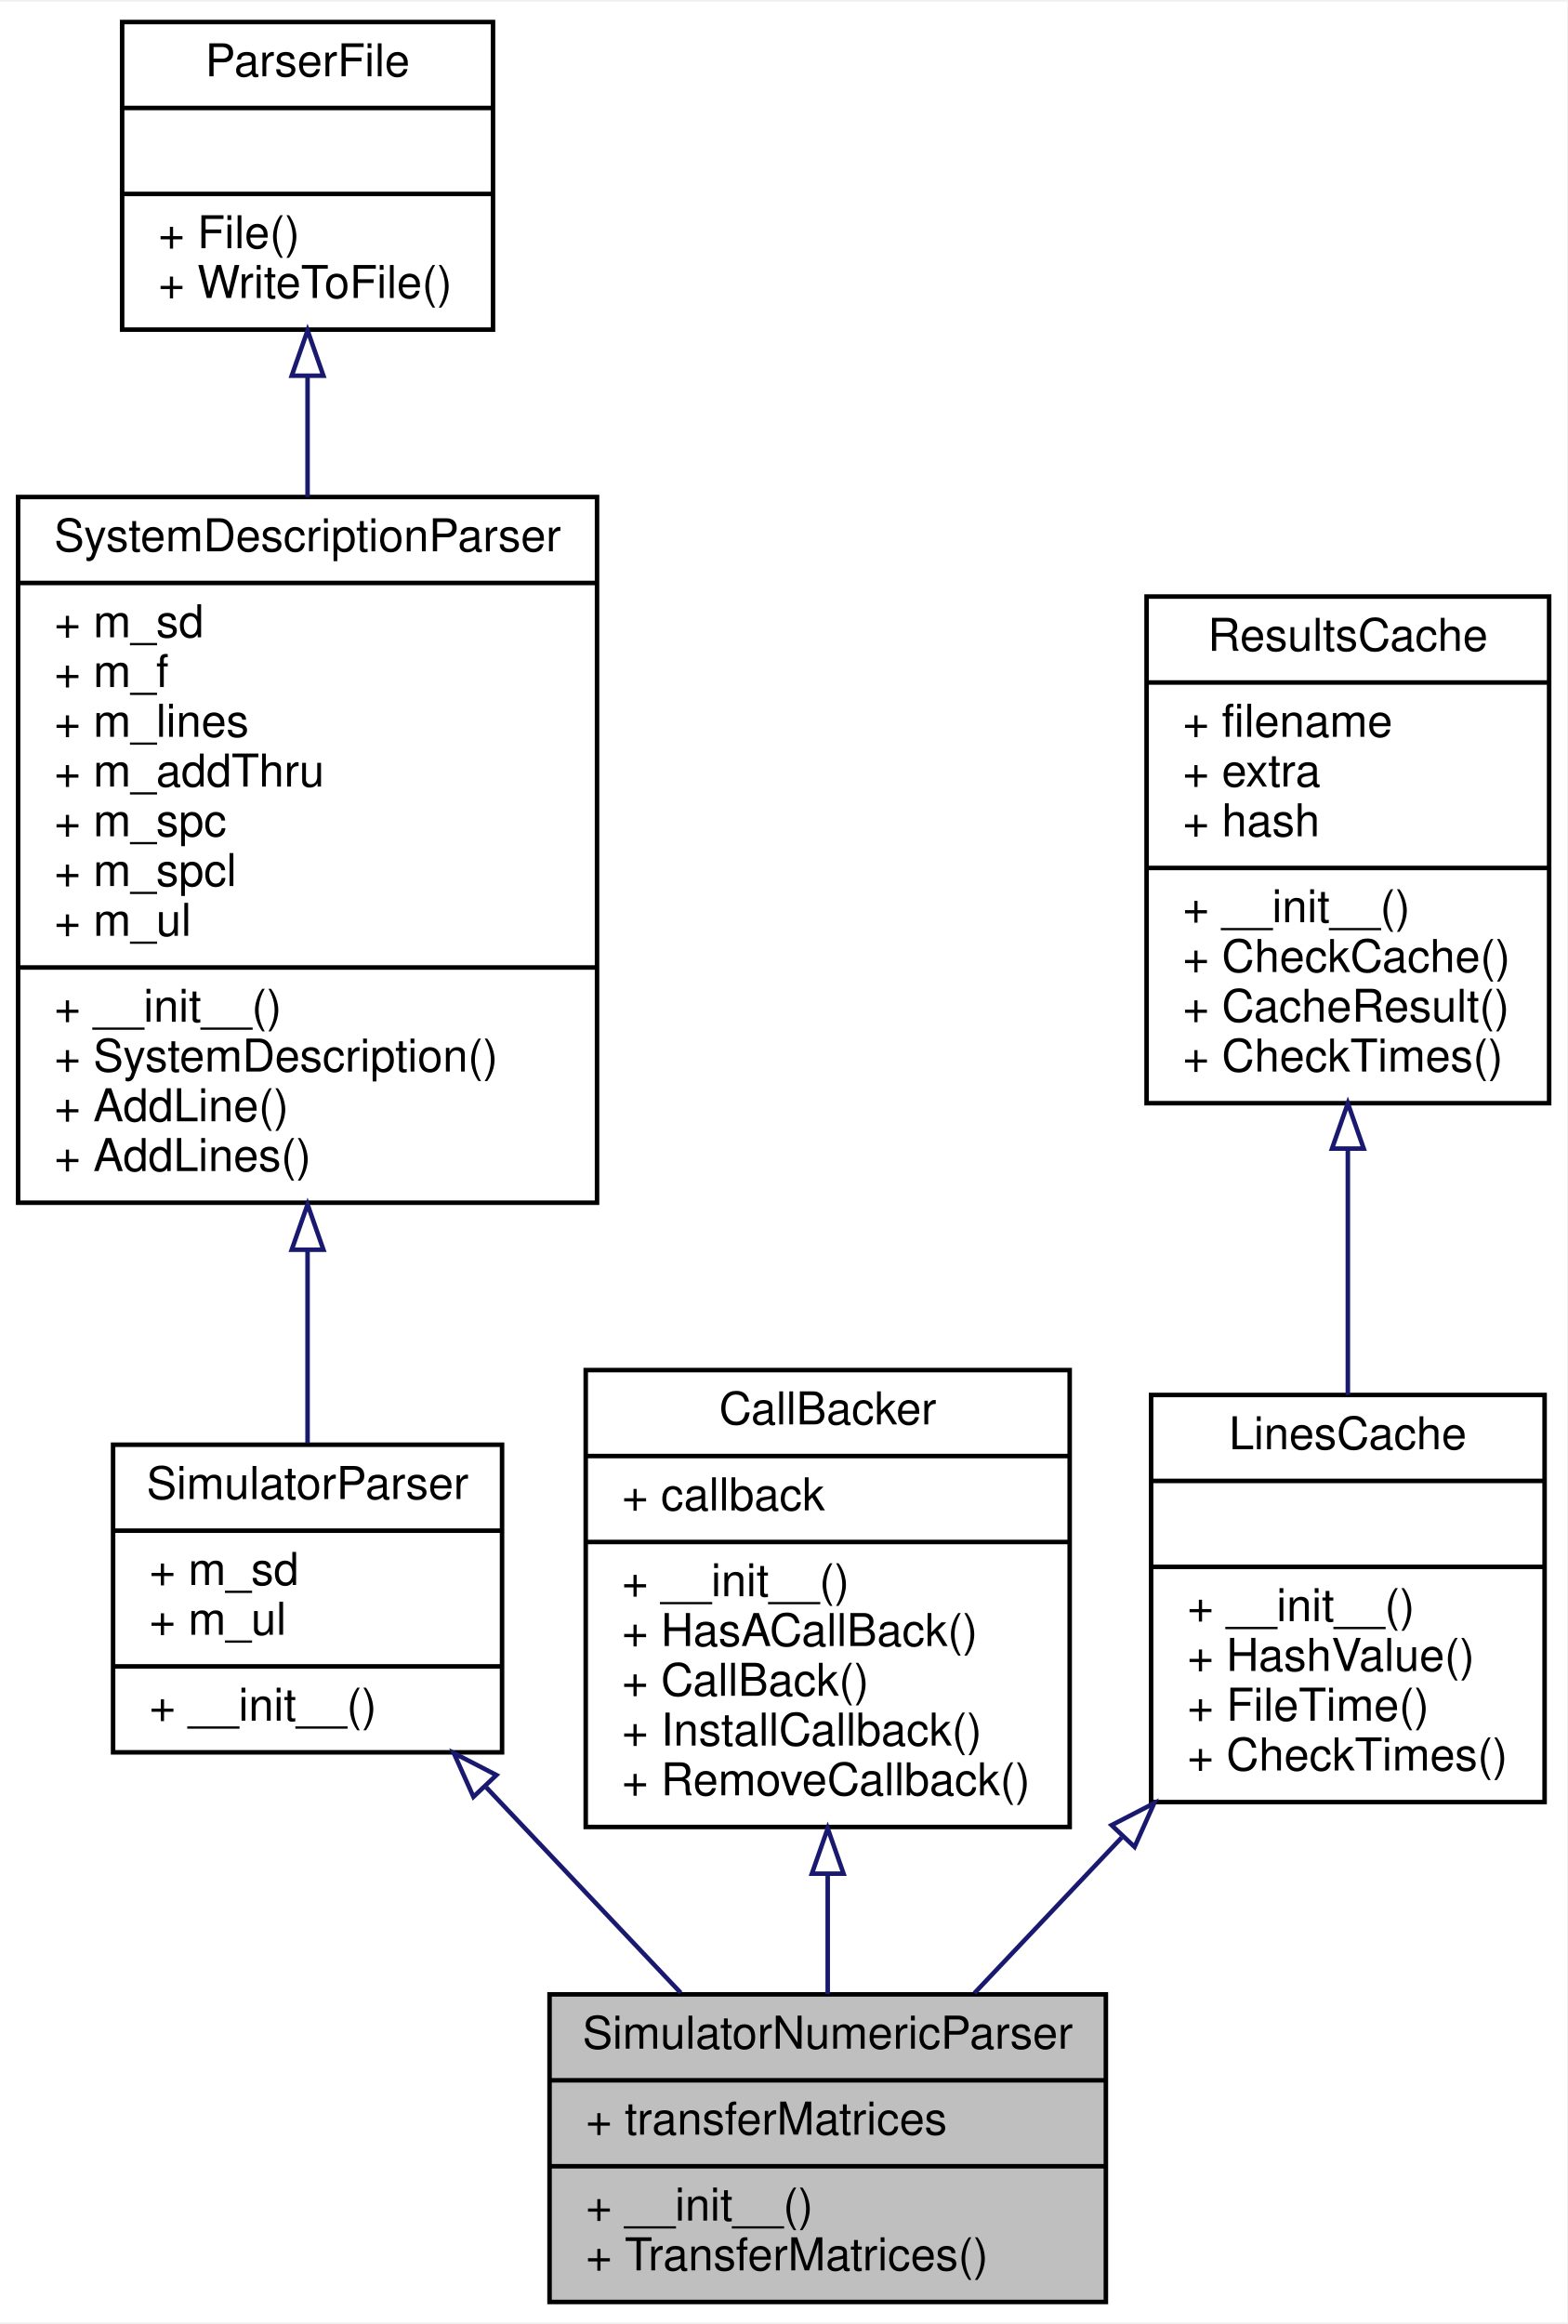
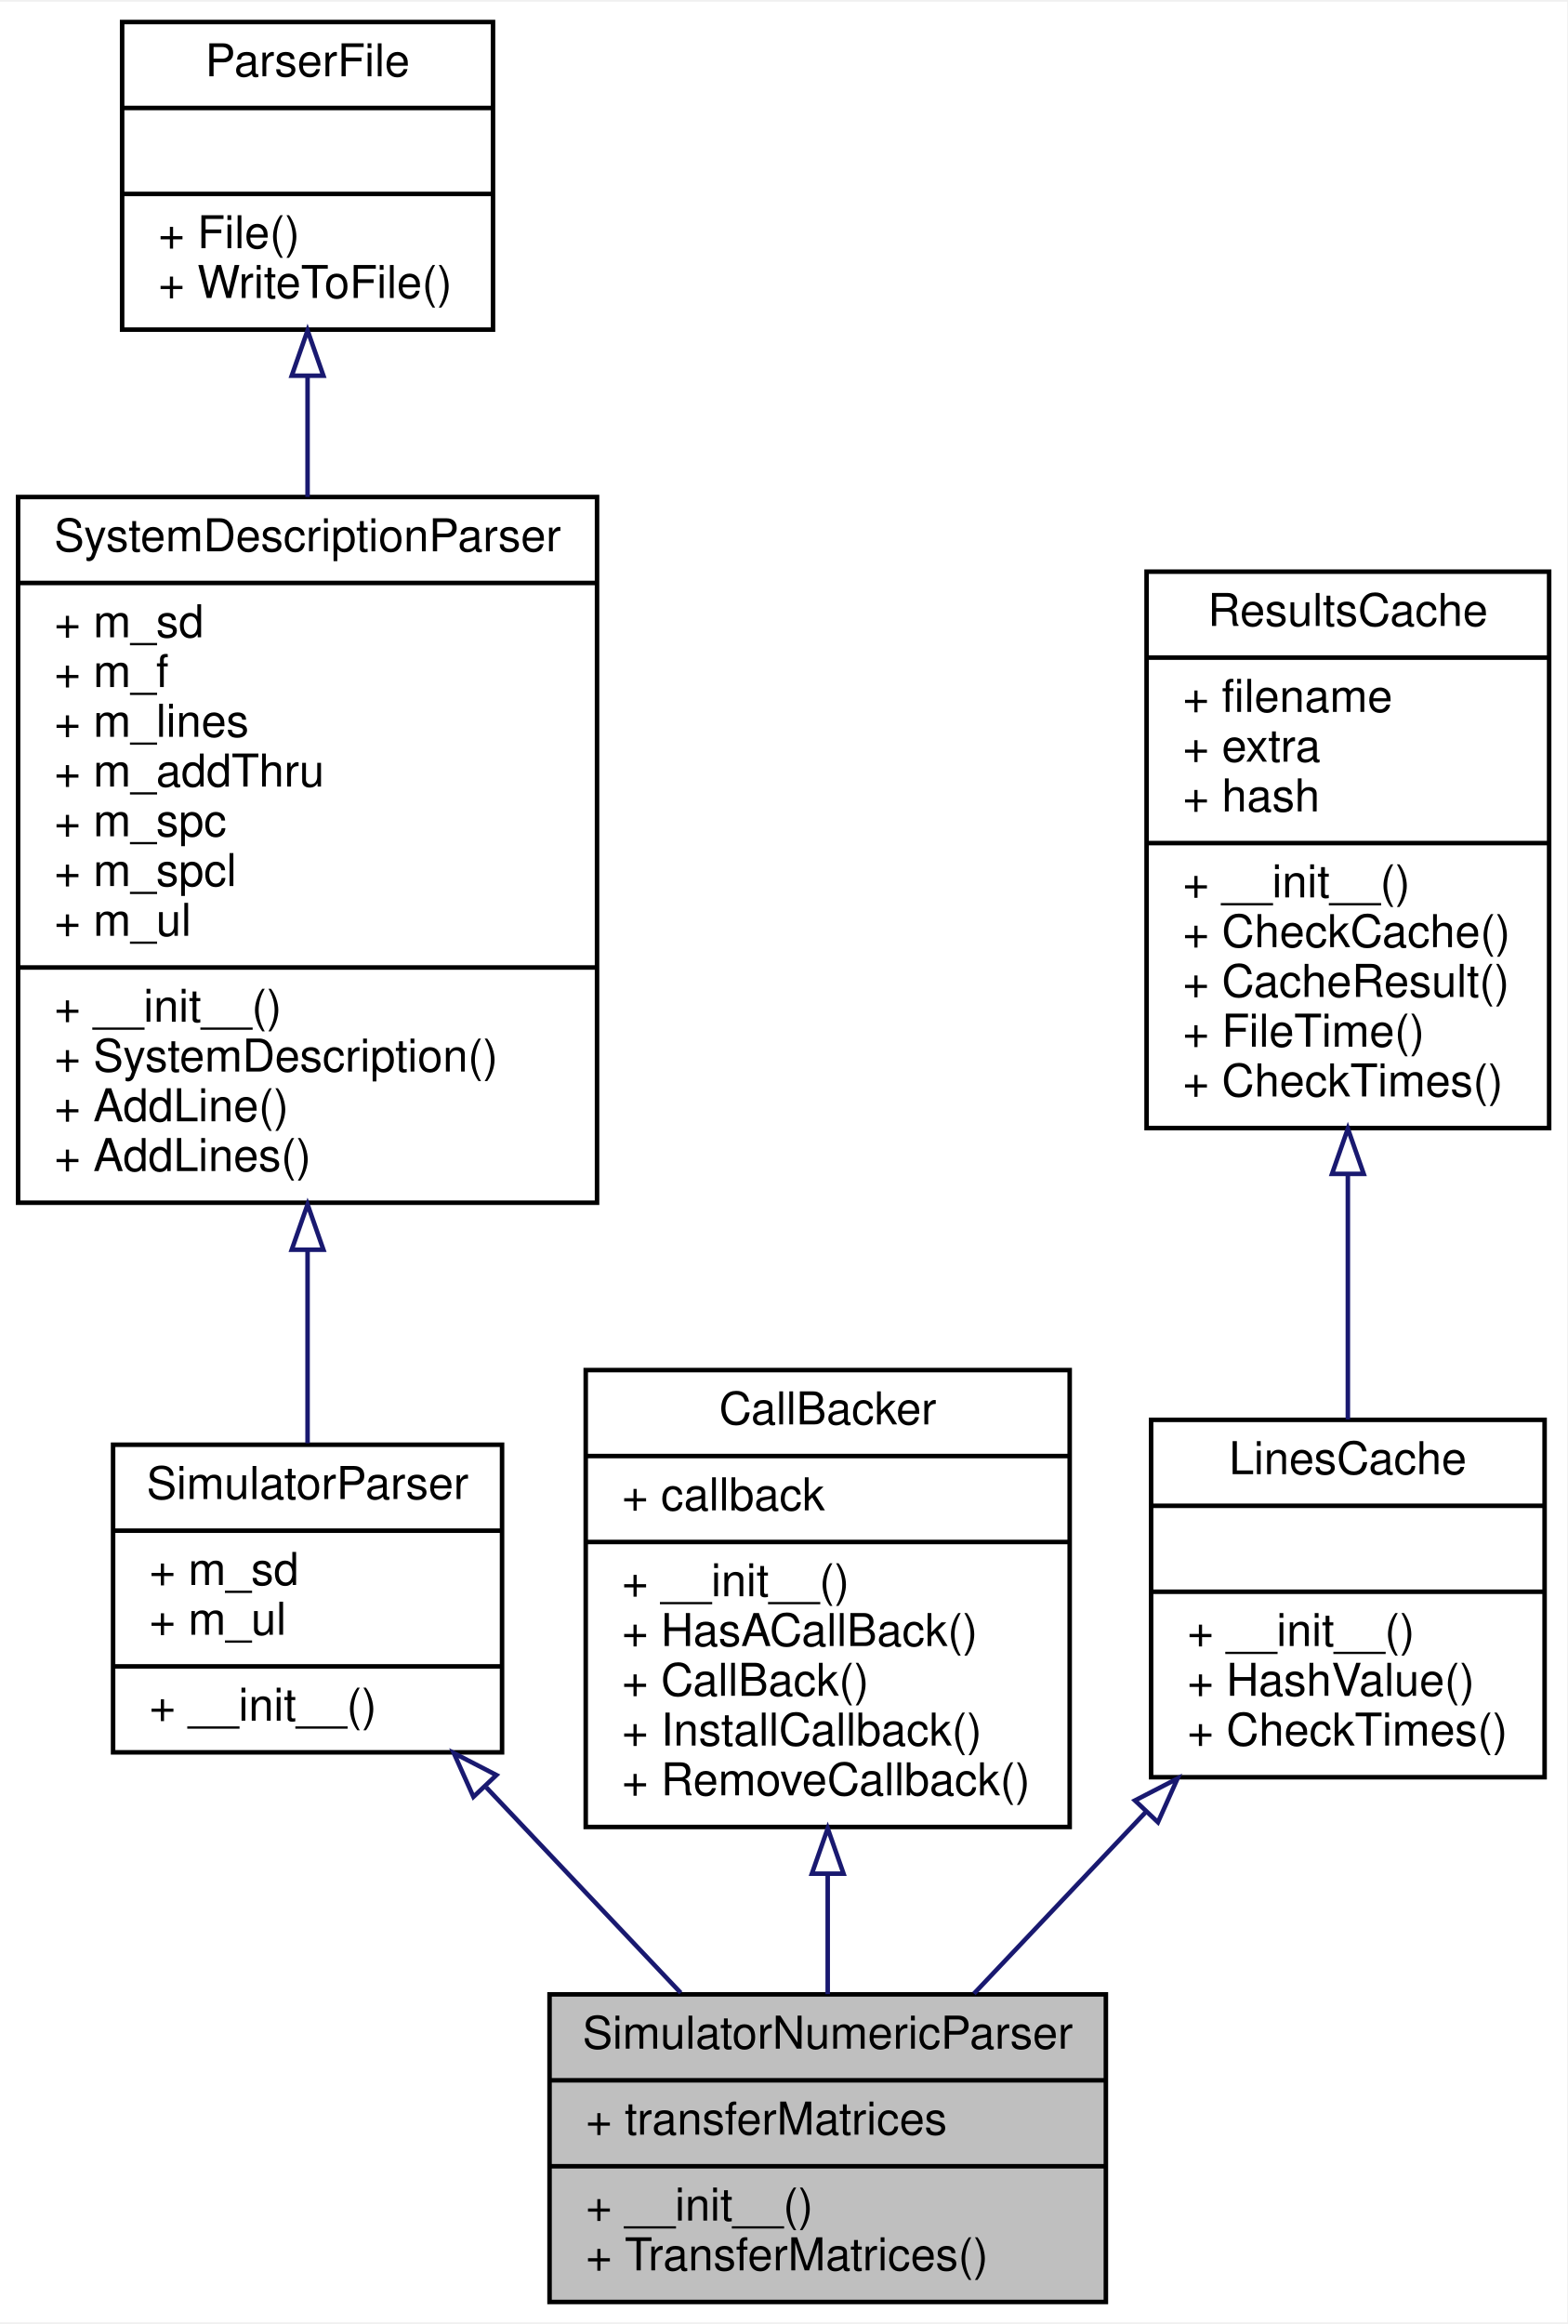
<svg xmlns="http://www.w3.org/2000/svg" xmlns:xlink="http://www.w3.org/1999/xlink" width="346pt" height="513pt" viewBox="0.00 0.00 346.50 513.00">
  <g id="graph0" class="graph" transform="scale(1 1) rotate(0) translate(4 509)">
    <polygon fill="#ffffff" stroke="transparent" points="-4,4 -4,-509 342.5,-509 342.5,4 -4,4" />
    <g id="node1" class="node">
      <polygon fill="#bfbfbf" stroke="#000000" points="117.5,-.5 117.5,-68.5 240.5,-68.5 240.5,-.5 117.5,-.5" />
      <text text-anchor="middle" x="179" y="-56.5" font-family="Helvetica,sans-Serif" font-size="10.00" fill="#000000">SimulatorNumericParser</text>
      <polyline fill="none" stroke="#000000" points="117.5,-49.5 240.5,-49.5 " />
      <text text-anchor="start" x="125.5" y="-37.5" font-family="Helvetica,sans-Serif" font-size="10.00" fill="#000000">+ transferMatrices</text>
      <polyline fill="none" stroke="#000000" points="117.5,-30.5 240.5,-30.5 " />
      <text text-anchor="start" x="125.5" y="-18.5" font-family="Helvetica,sans-Serif" font-size="10.00" fill="#000000">+ __init__()</text>
      <text text-anchor="start" x="125.5" y="-7.5" font-family="Helvetica,sans-Serif" font-size="10.00" fill="#000000">+ TransferMatrices()</text>
    </g>
    <g id="node2" class="node">
      <g id="a_node2">
        <a xlink:href="classSignalIntegrity_1_1Parsers_1_1SimulatorParser_1_1SimulatorParser.xhtml" target="_top" xlink:title="base class for netlist based simulation solutions ">
          <polygon fill="#ffffff" stroke="#000000" points="21,-122 21,-190 107,-190 107,-122 21,-122" />
          <text text-anchor="middle" x="64" y="-178" font-family="Helvetica,sans-Serif" font-size="10.00" fill="#000000">SimulatorParser</text>
          <polyline fill="none" stroke="#000000" points="21,-171 107,-171 " />
          <text text-anchor="start" x="29" y="-159" font-family="Helvetica,sans-Serif" font-size="10.00" fill="#000000">+ m_sd</text>
          <text text-anchor="start" x="29" y="-148" font-family="Helvetica,sans-Serif" font-size="10.00" fill="#000000">+ m_ul</text>
          <polyline fill="none" stroke="#000000" points="21,-141 107,-141 " />
          <text text-anchor="start" x="29" y="-129" font-family="Helvetica,sans-Serif" font-size="10.00" fill="#000000">+ __init__()</text>
        </a>
      </g>
    </g>
    <g id="edge1" class="edge">
      <path fill="none" stroke="#191970" d="M103.507,-114.26C117.528,-99.447 133.136,-82.957 146.504,-68.832" />
      <polygon fill="none" stroke="#191970" points="100.672,-112.163 96.34,-121.832 105.756,-116.975 100.672,-112.163" />
    </g>
    <g id="node3" class="node">
      <g id="a_node3">
        <a xlink:href="classSignalIntegrity_1_1Parsers_1_1SystemDescriptionParser_1_1SystemDescriptionParser.xhtml" target="_top" xlink:title="Parses netlists and produces system descriptions. ">
          <polygon fill="#ffffff" stroke="#000000" points="0,-243.5 0,-399.5 128,-399.5 128,-243.5 0,-243.5" />
          <text text-anchor="middle" x="64" y="-387.5" font-family="Helvetica,sans-Serif" font-size="10.00" fill="#000000">SystemDescriptionParser</text>
          <polyline fill="none" stroke="#000000" points="0,-380.5 128,-380.5 " />
          <text text-anchor="start" x="8" y="-368.5" font-family="Helvetica,sans-Serif" font-size="10.00" fill="#000000">+ m_sd</text>
          <text text-anchor="start" x="8" y="-357.5" font-family="Helvetica,sans-Serif" font-size="10.00" fill="#000000">+ m_f</text>
          <text text-anchor="start" x="8" y="-346.5" font-family="Helvetica,sans-Serif" font-size="10.00" fill="#000000">+ m_lines</text>
          <text text-anchor="start" x="8" y="-335.5" font-family="Helvetica,sans-Serif" font-size="10.00" fill="#000000">+ m_addThru</text>
          <text text-anchor="start" x="8" y="-324.5" font-family="Helvetica,sans-Serif" font-size="10.00" fill="#000000">+ m_spc</text>
          <text text-anchor="start" x="8" y="-313.5" font-family="Helvetica,sans-Serif" font-size="10.00" fill="#000000">+ m_spcl</text>
          <text text-anchor="start" x="8" y="-302.5" font-family="Helvetica,sans-Serif" font-size="10.00" fill="#000000">+ m_ul</text>
          <polyline fill="none" stroke="#000000" points="0,-295.5 128,-295.5 " />
          <text text-anchor="start" x="8" y="-283.5" font-family="Helvetica,sans-Serif" font-size="10.00" fill="#000000">+ __init__()</text>
          <text text-anchor="start" x="8" y="-272.5" font-family="Helvetica,sans-Serif" font-size="10.00" fill="#000000">+ SystemDescription()</text>
          <text text-anchor="start" x="8" y="-261.5" font-family="Helvetica,sans-Serif" font-size="10.00" fill="#000000">+ AddLine()</text>
          <text text-anchor="start" x="8" y="-250.5" font-family="Helvetica,sans-Serif" font-size="10.00" fill="#000000">+ AddLines()</text>
        </a>
      </g>
    </g>
    <g id="edge2" class="edge">
      <path fill="none" stroke="#191970" d="M64,-233.107C64,-217.905 64,-202.958 64,-190.331" />
      <polygon fill="none" stroke="#191970" points="60.5,-233.112 64,-243.112 67.5,-233.112 60.5,-233.112" />
    </g>
    <g id="node4" class="node">
      <g id="a_node4">
        <a xlink:href="classSignalIntegrity_1_1Parsers_1_1ParserFile_1_1ParserFile.xhtml" target="_top" xlink:title="file handling base class for parsers ">
          <polygon fill="#ffffff" stroke="#000000" points="23,-436.5 23,-504.5 105,-504.5 105,-436.5 23,-436.5" />
          <text text-anchor="middle" x="64" y="-492.5" font-family="Helvetica,sans-Serif" font-size="10.00" fill="#000000">ParserFile</text>
          <polyline fill="none" stroke="#000000" points="23,-485.5 105,-485.5 " />
          <text text-anchor="middle" x="64" y="-473.5" font-family="Helvetica,sans-Serif" font-size="10.00" fill="#000000"> </text>
          <polyline fill="none" stroke="#000000" points="23,-466.5 105,-466.5 " />
          <text text-anchor="start" x="31" y="-454.5" font-family="Helvetica,sans-Serif" font-size="10.00" fill="#000000">+ File()</text>
          <text text-anchor="start" x="31" y="-443.5" font-family="Helvetica,sans-Serif" font-size="10.00" fill="#000000">+ WriteToFile()</text>
        </a>
      </g>
    </g>
    <g id="edge3" class="edge">
      <path fill="none" stroke="#191970" d="M64,-426.316C64,-417.829 64,-408.709 64,-399.517" />
      <polygon fill="none" stroke="#191970" points="60.5,-426.316 64,-436.316 67.5,-426.316 60.5,-426.316" />
    </g>
    <g id="node5" class="node">
      <g id="a_node5">
        <a xlink:href="classSignalIntegrity_1_1CallBacker_1_1CallBacker.xhtml" target="_top" xlink:title="Handles Callbacks that allow progress reporting during long calculations and capability to abort...">
          <polygon fill="#ffffff" stroke="#000000" points="125.5,-105.5 125.5,-206.5 232.5,-206.5 232.5,-105.5 125.5,-105.5" />
          <text text-anchor="middle" x="179" y="-194.5" font-family="Helvetica,sans-Serif" font-size="10.00" fill="#000000">CallBacker</text>
          <polyline fill="none" stroke="#000000" points="125.5,-187.5 232.5,-187.5 " />
          <text text-anchor="start" x="133.5" y="-175.5" font-family="Helvetica,sans-Serif" font-size="10.00" fill="#000000">+ callback</text>
          <polyline fill="none" stroke="#000000" points="125.5,-168.5 232.5,-168.5 " />
          <text text-anchor="start" x="133.5" y="-156.5" font-family="Helvetica,sans-Serif" font-size="10.00" fill="#000000">+ __init__()</text>
          <text text-anchor="start" x="133.5" y="-145.5" font-family="Helvetica,sans-Serif" font-size="10.00" fill="#000000">+ HasACallBack()</text>
          <text text-anchor="start" x="133.5" y="-134.5" font-family="Helvetica,sans-Serif" font-size="10.00" fill="#000000">+ CallBack()</text>
          <text text-anchor="start" x="133.5" y="-123.5" font-family="Helvetica,sans-Serif" font-size="10.00" fill="#000000">+ InstallCallback()</text>
          <text text-anchor="start" x="133.5" y="-112.5" font-family="Helvetica,sans-Serif" font-size="10.00" fill="#000000">+ RemoveCallback()</text>
        </a>
      </g>
    </g>
    <g id="edge4" class="edge">
      <path fill="none" stroke="#191970" d="M179,-94.959C179,-85.874 179,-76.797 179,-68.541" />
      <polygon fill="none" stroke="#191970" points="175.5,-95.177 179,-105.177 182.5,-95.177 175.5,-95.177" />
    </g>
    <g id="node6" class="node">
      <g id="a_node6">
-         <a xlink:href="classSignalIntegrity_1_1ResultsCache_1_1LinesCache.xhtml" target="_top" xlink:title="classdocs ">
-           <polygon fill="#ffffff" stroke="#000000" points="250.5,-111 250.5,-201 337.5,-201 337.5,-111 250.5,-111" />
-           <text text-anchor="middle" x="294" y="-189" font-family="Helvetica,sans-Serif" font-size="10.00" fill="#000000">LinesCache</text>
-           <polyline fill="none" stroke="#000000" points="250.5,-182 337.5,-182 " />
-           <text text-anchor="middle" x="294" y="-170" font-family="Helvetica,sans-Serif" font-size="10.00" fill="#000000"> </text>
-           <polyline fill="none" stroke="#000000" points="250.5,-163 337.5,-163 " />
-           <text text-anchor="start" x="258.5" y="-151" font-family="Helvetica,sans-Serif" font-size="10.00" fill="#000000">+ __init__()</text>
-           <text text-anchor="start" x="258.5" y="-140" font-family="Helvetica,sans-Serif" font-size="10.00" fill="#000000">+ HashValue()</text>
-           <text text-anchor="start" x="258.5" y="-129" font-family="Helvetica,sans-Serif" font-size="10.00" fill="#000000">+ FileTime()</text>
-           <text text-anchor="start" x="258.5" y="-118" font-family="Helvetica,sans-Serif" font-size="10.00" fill="#000000">+ CheckTimes()</text>
+         <a xlink:href="classSignalIntegrity_1_1ResultsCache_1_1LinesCache.xhtml" target="_top" xlink:title="Caches results calculated based on netlist lines, as used in all of the parser classes. ">
+           <polygon fill="#ffffff" stroke="#000000" points="250.5,-116.5 250.5,-195.5 337.5,-195.5 337.5,-116.5 250.5,-116.5" />
+           <text text-anchor="middle" x="294" y="-183.5" font-family="Helvetica,sans-Serif" font-size="10.00" fill="#000000">LinesCache</text>
+           <polyline fill="none" stroke="#000000" points="250.5,-176.5 337.5,-176.5 " />
+           <text text-anchor="middle" x="294" y="-164.5" font-family="Helvetica,sans-Serif" font-size="10.00" fill="#000000"> </text>
+           <polyline fill="none" stroke="#000000" points="250.5,-157.5 337.5,-157.5 " />
+           <text text-anchor="start" x="258.5" y="-145.5" font-family="Helvetica,sans-Serif" font-size="10.00" fill="#000000">+ __init__()</text>
+           <text text-anchor="start" x="258.5" y="-134.5" font-family="Helvetica,sans-Serif" font-size="10.00" fill="#000000">+ HashValue()</text>
+           <text text-anchor="start" x="258.5" y="-123.5" font-family="Helvetica,sans-Serif" font-size="10.00" fill="#000000">+ CheckTimes()</text>
        </a>
      </g>
    </g>
    <g id="edge5" class="edge">
-       <path fill="none" stroke="#191970" d="M243.998,-103.172C232.963,-91.513 221.553,-79.458 211.431,-68.764" />
-       <polygon fill="none" stroke="#191970" points="241.762,-105.901 251.178,-110.758 246.846,-101.089 241.762,-105.901" />
+       <path fill="none" stroke="#191970" d="M249.404,-108.883C236.715,-95.478 223.143,-81.138 211.335,-68.663" />
+       <polygon fill="none" stroke="#191970" points="246.929,-111.36 256.345,-116.216 252.012,-106.548 246.929,-111.36" />
    </g>
    <g id="node7" class="node">
      <g id="a_node7">
-         <a xlink:href="classSignalIntegrity_1_1ResultsCache_1_1ResultsCache.xhtml" target="_top" xlink:title="classdocs ">
-           <polygon fill="#ffffff" stroke="#000000" points="249.5,-265.5 249.5,-377.5 338.5,-377.5 338.5,-265.5 249.5,-265.5" />
-           <text text-anchor="middle" x="294" y="-365.5" font-family="Helvetica,sans-Serif" font-size="10.00" fill="#000000">ResultsCache</text>
-           <polyline fill="none" stroke="#000000" points="249.5,-358.5 338.5,-358.5 " />
-           <text text-anchor="start" x="257.5" y="-346.5" font-family="Helvetica,sans-Serif" font-size="10.00" fill="#000000">+ filename</text>
-           <text text-anchor="start" x="257.5" y="-335.5" font-family="Helvetica,sans-Serif" font-size="10.00" fill="#000000">+ extra</text>
-           <text text-anchor="start" x="257.5" y="-324.5" font-family="Helvetica,sans-Serif" font-size="10.00" fill="#000000">+ hash</text>
-           <polyline fill="none" stroke="#000000" points="249.5,-317.5 338.5,-317.5 " />
-           <text text-anchor="start" x="257.5" y="-305.5" font-family="Helvetica,sans-Serif" font-size="10.00" fill="#000000">+ __init__()</text>
-           <text text-anchor="start" x="257.5" y="-294.5" font-family="Helvetica,sans-Serif" font-size="10.00" fill="#000000">+ CheckCache()</text>
-           <text text-anchor="start" x="257.5" y="-283.5" font-family="Helvetica,sans-Serif" font-size="10.00" fill="#000000">+ CacheResult()</text>
-           <text text-anchor="start" x="257.5" y="-272.5" font-family="Helvetica,sans-Serif" font-size="10.00" fill="#000000">+ CheckTimes()</text>
+         <a xlink:href="classSignalIntegrity_1_1ResultsCache_1_1ResultsCache.xhtml" target="_top" xlink:title="base class for results caching ">
+           <polygon fill="#ffffff" stroke="#000000" points="249.5,-260 249.5,-383 338.5,-383 338.5,-260 249.5,-260" />
+           <text text-anchor="middle" x="294" y="-371" font-family="Helvetica,sans-Serif" font-size="10.00" fill="#000000">ResultsCache</text>
+           <polyline fill="none" stroke="#000000" points="249.5,-364 338.5,-364 " />
+           <text text-anchor="start" x="257.5" y="-352" font-family="Helvetica,sans-Serif" font-size="10.00" fill="#000000">+ filename</text>
+           <text text-anchor="start" x="257.5" y="-341" font-family="Helvetica,sans-Serif" font-size="10.00" fill="#000000">+ extra</text>
+           <text text-anchor="start" x="257.5" y="-330" font-family="Helvetica,sans-Serif" font-size="10.00" fill="#000000">+ hash</text>
+           <polyline fill="none" stroke="#000000" points="249.5,-323 338.5,-323 " />
+           <text text-anchor="start" x="257.5" y="-311" font-family="Helvetica,sans-Serif" font-size="10.00" fill="#000000">+ __init__()</text>
+           <text text-anchor="start" x="257.5" y="-300" font-family="Helvetica,sans-Serif" font-size="10.00" fill="#000000">+ CheckCache()</text>
+           <text text-anchor="start" x="257.5" y="-289" font-family="Helvetica,sans-Serif" font-size="10.00" fill="#000000">+ CacheResult()</text>
+           <text text-anchor="start" x="257.5" y="-278" font-family="Helvetica,sans-Serif" font-size="10.00" fill="#000000">+ FileTime()</text>
+           <text text-anchor="start" x="257.5" y="-267" font-family="Helvetica,sans-Serif" font-size="10.00" fill="#000000">+ CheckTimes()</text>
        </a>
      </g>
    </g>
    <g id="edge6" class="edge">
-       <path fill="none" stroke="#191970" d="M294,-255.458C294,-237.186 294,-217.779 294,-201.005" />
-       <polygon fill="none" stroke="#191970" points="290.5,-255.469 294,-265.469 297.5,-255.469 290.5,-255.469" />
+       <path fill="none" stroke="#191970" d="M294,-249.668C294,-231.116 294,-211.819 294,-195.595" />
+       <polygon fill="none" stroke="#191970" points="290.5,-249.874 294,-259.874 297.5,-249.874 290.5,-249.874" />
    </g>
  </g>
</svg>
